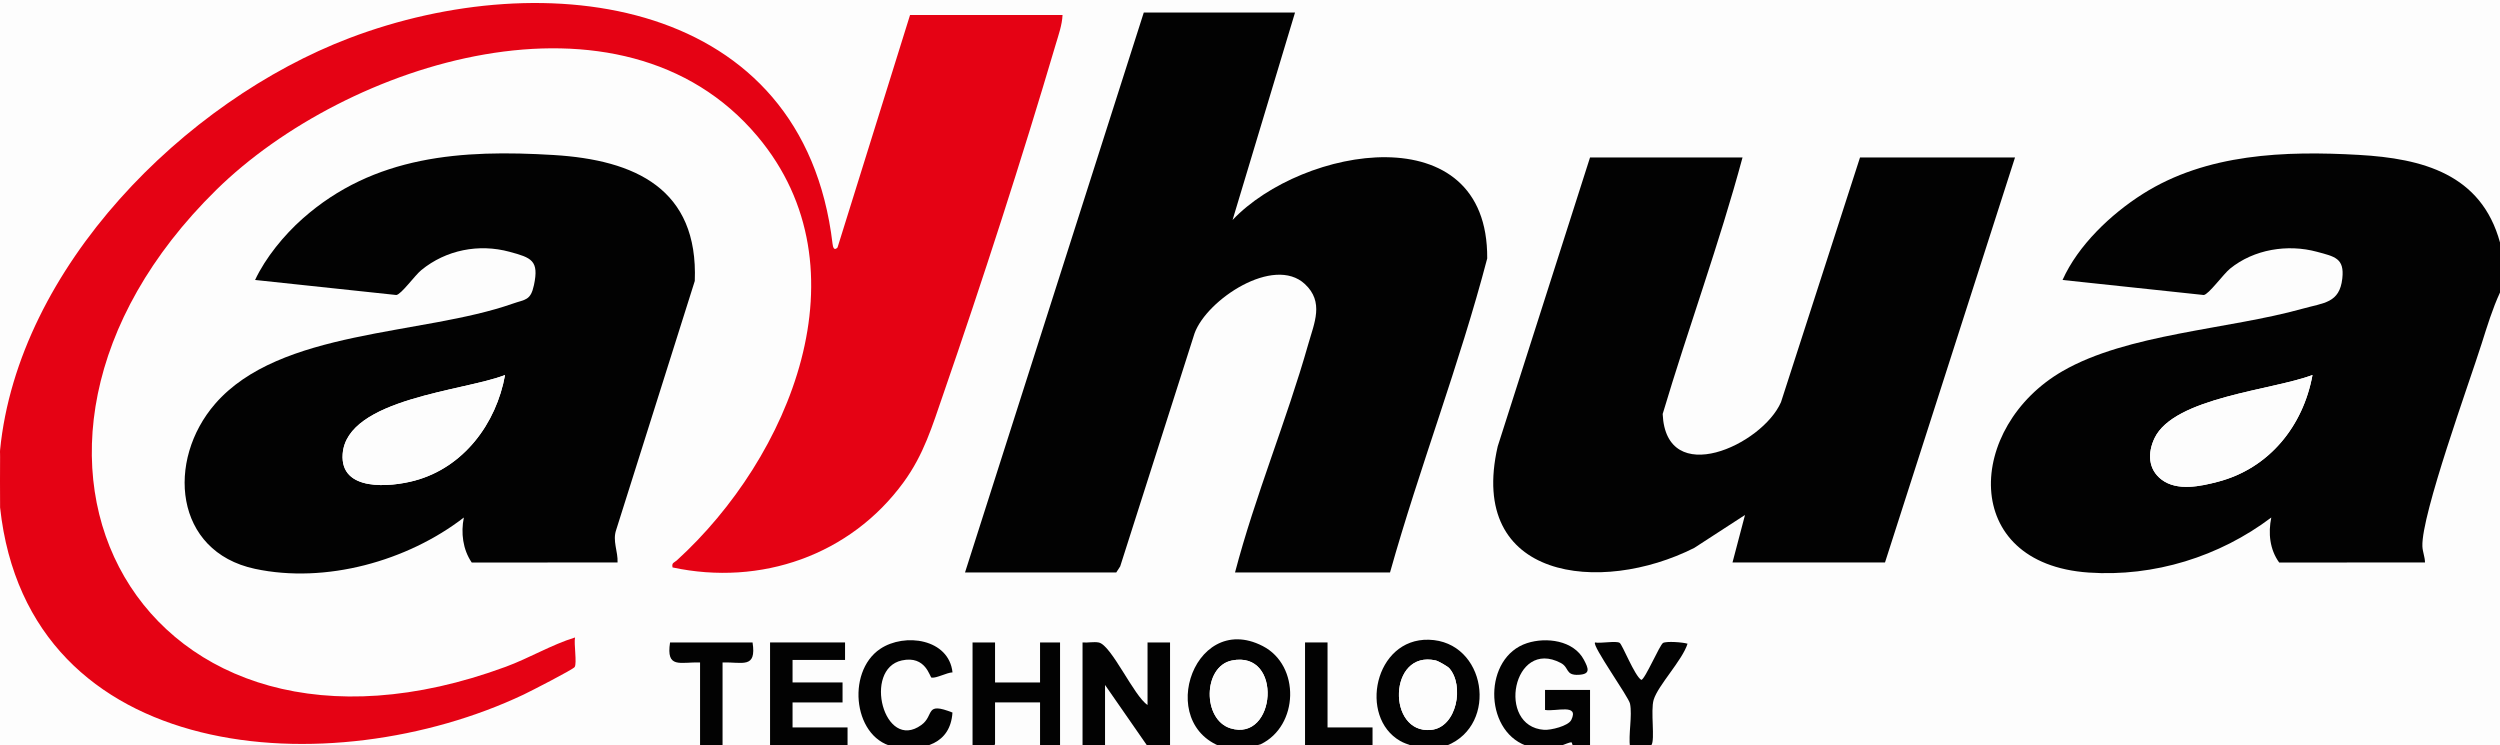
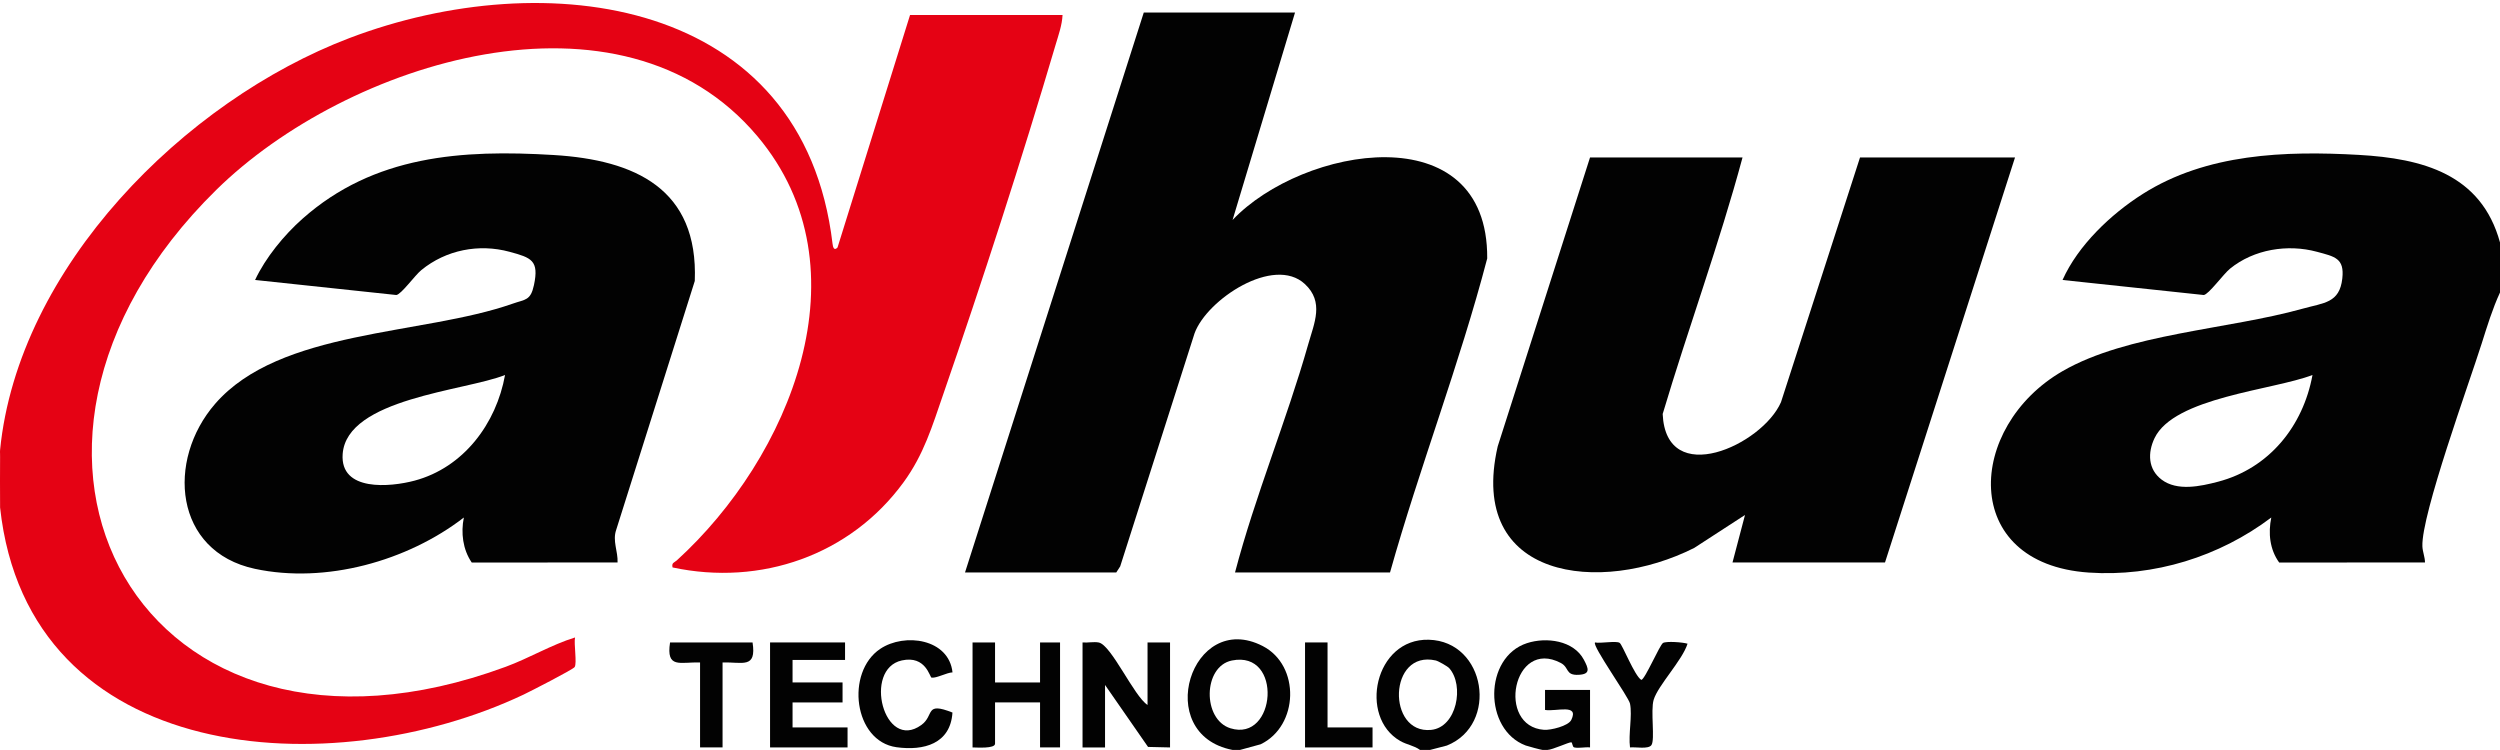
- <svg xmlns="http://www.w3.org/2000/svg" id="Capa_1" version="1.1" viewBox="0 0 2560 762.15">
+ <svg xmlns="http://www.w3.org/2000/svg" id="Capa_1" version="1.1" viewBox="0 0 2560 768">
  <defs>
    <style>
      .st0 {
        fill: #020202;
      }

      .st1 {
        fill: #e50214;
      }
- 
-       .st2 {
-         fill: #fdfdfd;
-       }
    </style>
  </defs>
-   <path class="st2" d="M.08,460.76V0h2559.92v248.3c-19.15-70.08-79.29-86-144.53-89.7-75.7-4.3-155.94-1.44-221.32,40-32.72,20.74-66.28,52.69-82.12,88.08l144.59,15.4c5-.47,20.08-21.4,26.88-26.94,24.45-19.91,59.06-25.46,89.06-17.32,18.26,4.95,28.29,6.55,25.95,27.38-2.83,25.26-18.84,24.79-40.76,30.92-75.99,21.27-179.37,25.55-245.79,63.96-98.24,56.81-105.68,197.09,26.82,206.21,66.88,4.6,133.9-16.26,187.01-56.37-3.29,15.94-1.63,32.71,8.1,46.12l149.3-.11c-.07-5.67-2.45-10.79-2.67-16.51-1.22-32.22,48.02-167.47,60.87-208.14,5.48-17.36,10.98-35.27,18.6-51.79v468.44h-975.33c5.3-.28,21.56-7.89,24.24-7.82,1.32.03,1.06,4.76,3.05,5.24,4.74,1.14,11.13-.6,16.23.02v-58.87h-46.08v20.49c11.44,1.91,35.16-6.81,26.88,10.23-3.05,6.27-21.06,10.61-27.86,10.13-49.18-3.42-31.86-94.25,17.09-68.48,8.87,4.67,4.53,12.8,18.15,12.16,12.63-.59,10.26-6.45,5.54-15.38-10.5-19.89-38.46-23.51-58.28-17.06-44.5,14.49-44.51,88.56-1.32,104.81,2.19.82,15.92,4.47,17.23,4.54h-115.2l17.27-4.5c53.31-21.41,39.98-106.8-18.55-108.34-55.58-1.46-72.09,79.2-29.25,103.66,7.07,4.04,14.09,4.62,20.29,9.18h-184.31l21.1-5.78c39.04-18.75,40.88-80.65,2.09-100.6-73.07-37.59-113.61,90.31-30.87,106.39H.08v-248.3c28.76,265.55,340.47,284.23,535.99,191.67,6.53-3.09,50.78-25.73,52.37-28.25,2.53-4-.94-23.82.4-30.3-24.19,7.48-46.82,21.14-71.03,30.06C145.13,820.2-51.57,462.8,221.44,194.47,354.73,63.46,636.3-26.2,775.66,139.58c114.23,135.89,32.74,329.29-82.65,434.28-2.49,2.27-5.51,2.26-4.3,7.19,90.27,19.33,182.03-12.46,236.56-87.24,20.77-28.48,29.29-57.32,40.58-89.97,40.11-115.97,80.46-240.73,115.2-358.37,2.89-9.8,6.5-19.79,7-30.12h-156.16l-74.26,238.06c-3.51,3.76-4.68-.21-5.1-3.8C822.65-2.72,558.77-37.48,357.79,39,188.72,103.32,18.62,273.94.08,460.76ZM1326.12,12.8h-154.88l-183.03,573.39h154.88l4.02-6.22,76.16-238.7c12.66-34.64,81.12-79.83,112.85-50.48,20.01,18.5,9.73,39.88,3.49,61.87-22.12,78-54.28,154.84-74.92,233.54h158.72c30.36-108.02,71.13-213.04,99.52-321.55,1.09-148.61-189.48-114.66-260.76-39.37l63.97-212.46ZM632.39,575.95c.51-11.33-5.37-22.13-1.4-33.41l80.47-254.84c3.67-94.42-61.16-123.88-144.38-128.97-94.25-5.76-184.11.32-257.28,65.21-18.82,16.69-37.92,39.89-48.59,62.74l144.59,15.4c4.97-.47,18.95-20.07,25.69-25.57,25.31-20.65,58.88-27.19,90.26-18.69,22.44,6.08,30.42,8.8,25.01,34.13-3.42,16.01-8.88,14.46-21.91,19.04-92.42,32.47-238.25,26.1-304.53,102.49-50.24,57.89-42.21,151.26,40.75,169,72.37,15.48,156.15-7.92,213.91-52.55-3.16,15.57-1.1,32.76,8.1,46.11l149.31-.1ZM1784.34,161.27h-156.16l-94.53,295.84c-31.41,136.84,105.39,152.31,201.24,103.96l51.99-33.74-12.79,48.62h156.16l133.12-414.68h-158.72l-80.92,250.57c-19.3,44.08-117.75,88.94-121.15,12.08,26.17-87.82,58.03-174.42,81.76-262.65ZM975.37,688.51c-3.69-34.4-49-40.82-74.02-24.07-35.72,23.92-27.26,94.66,16.69,100.71,27.83,3.83,55.24-3.42,57.28-35.51-28.86-11.39-18.15,2.81-31.86,12.75-38.26,27.72-60.08-57.36-19.95-66.12,24.63-5.37,28.52,17.33,30.43,17.63,4.89.77,15.55-5.17,21.43-5.39ZM770.62,657.86h-84.48c-4.22,27.27,10.39,19.9,30.72,20.48v87.03h23.04v-87.03c20.33-.58,34.94,6.79,30.72-20.48ZM865.33,657.86h-76.8v107.51h79.36v-20.48h-56.32v-25.6h51.2v-20.48h-51.2v-23.04h53.76v-17.92ZM1018.93,657.86h-23.04v107.51c4.27,0,23.04,1.49,23.04-3.84v-42.24h46.08v46.08h20.48v-107.51h-20.48v40.96h-46.08v-40.96ZM1175.08,721.86c-13.78-8.74-37.02-61.39-49.96-63.95-5.07-1-11.31.44-16.6-.05v107.51h23.04v-63.99l44.03,63.46,22.53.53v-107.51h-23.04v63.99ZM1359.4,657.86h-23.04v107.51h69.12v-20.48h-46.08v-87.03ZM1669.15,720.58c2.5,12.28-1.83,31.58,0,44.8,5.58-.67,18.77,2.13,21.92-2.4,3.88-5.58-1.05-35.18,2.28-46.35,4.38-14.71,29.41-40.47,34.7-57.46-4.98-1.56-21.68-2.76-25.1-.76-3.41,1.99-18.7,37.86-22.28,37.81-6.89-4.19-19.27-36.11-22.16-37.93-3.72-2.35-19.42.78-25.18-.4-3.45,3.05,34.4,55.71,35.83,62.7Z" />
  <path class="st1" d="M.08,460.76C18.62,273.94,188.72,103.32,357.79,39,558.77-37.48,822.65-2.72,852.53,249.62c.42,3.59,1.59,7.56,5.1,3.8L931.89,15.36h156.16c-.5,10.33-4.1,20.33-7,30.12-34.74,117.63-75.09,242.4-115.2,358.37-11.29,32.65-19.81,61.49-40.58,89.97-54.53,74.78-146.29,106.57-236.56,87.24-1.21-4.93,1.81-4.93,4.3-7.19,115.39-104.99,196.88-298.39,82.65-434.28C636.3-26.2,354.73,63.46,221.44,194.47c-273.01,268.33-76.31,625.73,296.38,488.34,24.21-8.93,46.84-22.58,71.03-30.06-1.35,6.48,2.13,26.3-.4,30.3-1.59,2.52-45.84,25.16-52.37,28.25C340.55,803.86,28.84,785.18.08,519.63v-2.56c-.05-8.06-.08-16.17-.08-24.32s.03-16.26.08-24.32c.18-2.52-.25-5.17,0-7.68Z" />
  <path class="st0" d="M2560,248.3v51.2c-7.62,16.52-13.12,34.44-18.6,51.79-12.85,40.67-62.1,175.93-60.87,208.14.22,5.71,2.6,10.84,2.67,16.51l-149.3.11c-9.72-13.4-11.39-30.18-8.1-46.12-53.11,40.1-120.12,60.97-187.01,56.37-132.5-9.12-125.06-149.4-26.82-206.21,66.41-38.41,169.79-42.69,245.79-63.96,21.91-6.13,37.92-5.67,40.76-30.92,2.34-20.84-7.68-22.43-25.95-27.38-30.01-8.13-64.61-2.59-89.06,17.32-6.8,5.54-21.89,26.47-26.88,26.94l-144.59-15.4c15.84-35.39,49.4-67.35,82.12-88.08,65.39-41.44,145.63-44.3,221.32-40,65.23,3.7,125.37,19.61,144.53,89.7ZM2367.99,383.98c-40.36,15.55-141.83,22.84-161.77,64.76-7.08,14.88-6.74,31.79,7.26,42.38,15.98,12.09,39.79,6.88,57.78,2.17,52.36-13.71,87.15-56.95,96.73-109.31Z" />
  <path class="st0" d="M1579.55,767.93c-1.31-.07-15.04-3.71-17.23-4.54-43.19-16.25-43.18-90.32,1.32-104.81,19.82-6.45,47.77-2.83,58.28,17.06,4.72,8.93,7.09,14.79-5.54,15.38-13.62.64-9.28-7.49-18.15-12.16-48.95-25.77-66.27,65.06-17.09,68.48,6.8.47,24.81-3.87,27.86-10.13,8.28-17.03-15.43-8.32-26.89-10.23v-20.49h46.09v58.87c-5.1-.62-11.48,1.12-16.23-.02-1.99-.48-1.73-5.21-3.05-5.24-2.68-.07-18.94,7.54-24.24,7.82-1.67.09-3.45.09-5.12,0Z" />
  <path class="st0" d="M1464.35,767.93h-10.24c-6.2-4.56-13.22-5.15-20.29-9.18-42.84-24.47-26.33-105.12,29.25-103.66,58.53,1.54,71.85,86.93,18.55,108.34l-17.27,4.5ZM1484.04,684.24c-1.68-1.9-11.22-7.33-13.82-7.92-48.73-11.05-50.16,75.53-4.83,71.1,26.5-2.59,34.29-45.57,18.65-63.17Z" />
  <path class="st0" d="M1269.8,767.93h-7.68c-82.73-16.07-42.19-143.98,30.87-106.39,38.78,19.95,36.94,81.86-2.09,100.6l-21.1,5.78ZM1261.44,676.36c-29.68,6.03-30.33,60.45-1.45,69.41,46.79,14.51,54.02-80.09,1.45-69.41Z" />
  <path class="st0" d="M1326.12,12.8l-63.97,212.46c71.29-75.28,261.85-109.23,260.76,39.37-28.38,108.51-69.15,213.53-99.52,321.55h-158.72c20.64-78.69,52.8-155.53,74.92-233.54,6.23-21.99,16.52-43.37-3.49-61.87-31.74-29.35-100.19,15.84-112.85,50.48l-76.16,238.7-4.02,6.22h-154.88L1171.24,12.8h154.88Z" />
  <path class="st0" d="M632.39,575.95l-149.31.1c-9.2-13.36-11.26-30.54-8.1-46.11-57.76,44.63-141.54,68.03-213.91,52.55-82.96-17.74-90.99-111.11-40.75-169,66.28-76.38,212.12-70.02,304.53-102.49,13.03-4.58,18.5-3.02,21.91-19.04,5.41-25.34-2.57-28.05-25.01-34.13-31.38-8.5-64.95-1.97-90.26,18.69-6.74,5.5-20.72,25.1-25.69,25.57l-144.59-15.4c10.67-22.85,29.77-46.05,48.59-62.74,73.18-64.89,163.04-70.97,257.28-65.21,83.22,5.08,148.06,34.55,144.38,128.97l-80.47,254.84c-3.97,11.28,1.91,22.08,1.4,33.41ZM517.17,383.98c-40.81,16.35-162.14,23.91-166.28,80.92-2.82,38.82,48.87,33.89,73.58,27.29,50.33-13.44,83.75-58.48,92.7-108.22Z" />
  <path class="st0" d="M1784.34,161.27c-23.73,88.23-55.59,174.83-81.76,262.65,3.4,76.86,101.85,32,121.15-12.08l80.92-250.57h158.72l-133.12,414.68h-156.16l12.79-48.62-51.99,33.74c-95.85,48.35-232.65,32.88-201.24-103.96l94.53-295.84h156.16Z" />
  <path class="st0" d="M1175.08,721.86v-63.99h23.04v107.51l-22.53-.53-44.03-63.46v63.99h-23.04v-107.51c5.29.49,11.53-.96,16.6.05,12.93,2.56,36.18,55.21,49.96,63.95Z" />
  <polygon class="st0" points="865.33 657.86 865.33 675.78 811.57 675.78 811.57 698.82 862.77 698.82 862.77 719.3 811.57 719.3 811.57 744.89 867.89 744.89 867.89 765.37 788.54 765.37 788.54 657.86 865.33 657.86" />
  <path class="st0" d="M1018.93,657.86v40.96h46.08v-40.96h20.48v107.51h-20.48v-46.08h-46.08v42.24c0,5.33-18.77,3.84-23.04,3.84v-107.51h23.04Z" />
  <path class="st0" d="M975.37,688.51c-5.88.22-16.53,6.16-21.43,5.39-1.91-.3-5.8-23.01-30.43-17.63-40.13,8.76-18.3,93.84,19.95,66.12,13.71-9.93,2.99-24.14,31.86-12.75-2.04,32.09-29.45,39.35-57.28,35.51-43.95-6.05-52.41-76.78-16.69-100.71,25.02-16.76,70.32-10.33,74.02,24.07Z" />
  <path class="st0" d="M1669.15,720.58c-1.42-6.99-39.27-59.65-35.83-62.7,5.77,1.18,21.46-1.94,25.18.4,2.89,1.82,15.28,33.74,22.16,37.93,3.58.05,18.87-35.82,22.28-37.81,3.43-1.99,20.13-.8,25.1.76-5.29,16.98-30.32,42.75-34.7,57.46-3.33,11.18,1.59,40.78-2.28,46.35-3.15,4.53-16.34,1.73-21.92,2.4-1.83-13.21,2.5-32.52,0-44.8Z" />
  <path class="st0" d="M770.62,657.86c4.22,27.27-10.39,19.9-30.72,20.48v87.03h-23.04v-87.03c-20.33-.58-34.94,6.79-30.72-20.48h84.48Z" />
  <polygon class="st0" points="1359.4 657.86 1359.4 744.89 1405.48 744.89 1405.48 765.37 1336.36 765.37 1336.36 657.86 1359.4 657.86" />
-   <path class="st2" d="M2367.99,383.98c-9.58,52.36-44.37,95.6-96.73,109.31-17.99,4.71-41.8,9.92-57.78-2.17-14-10.6-14.34-27.5-7.26-42.38,19.94-41.92,121.4-49.21,161.77-64.76Z" />
-   <path class="st2" d="M1484.04,684.24c15.64,17.61,7.85,60.58-18.65,63.17-45.33,4.43-43.9-82.14,4.83-71.1,2.6.59,12.14,6.03,13.82,7.92Z" />
-   <path class="st2" d="M1261.44,676.36c52.57-10.68,45.34,83.91-1.45,69.41-28.88-8.95-28.22-63.38,1.45-69.41Z" />
-   <path class="st2" d="M517.17,383.98c-8.95,49.73-42.37,94.78-92.7,108.22-24.71,6.6-76.4,11.53-73.58-27.29,4.14-57.01,125.47-64.57,166.28-80.92Z" />
</svg>
